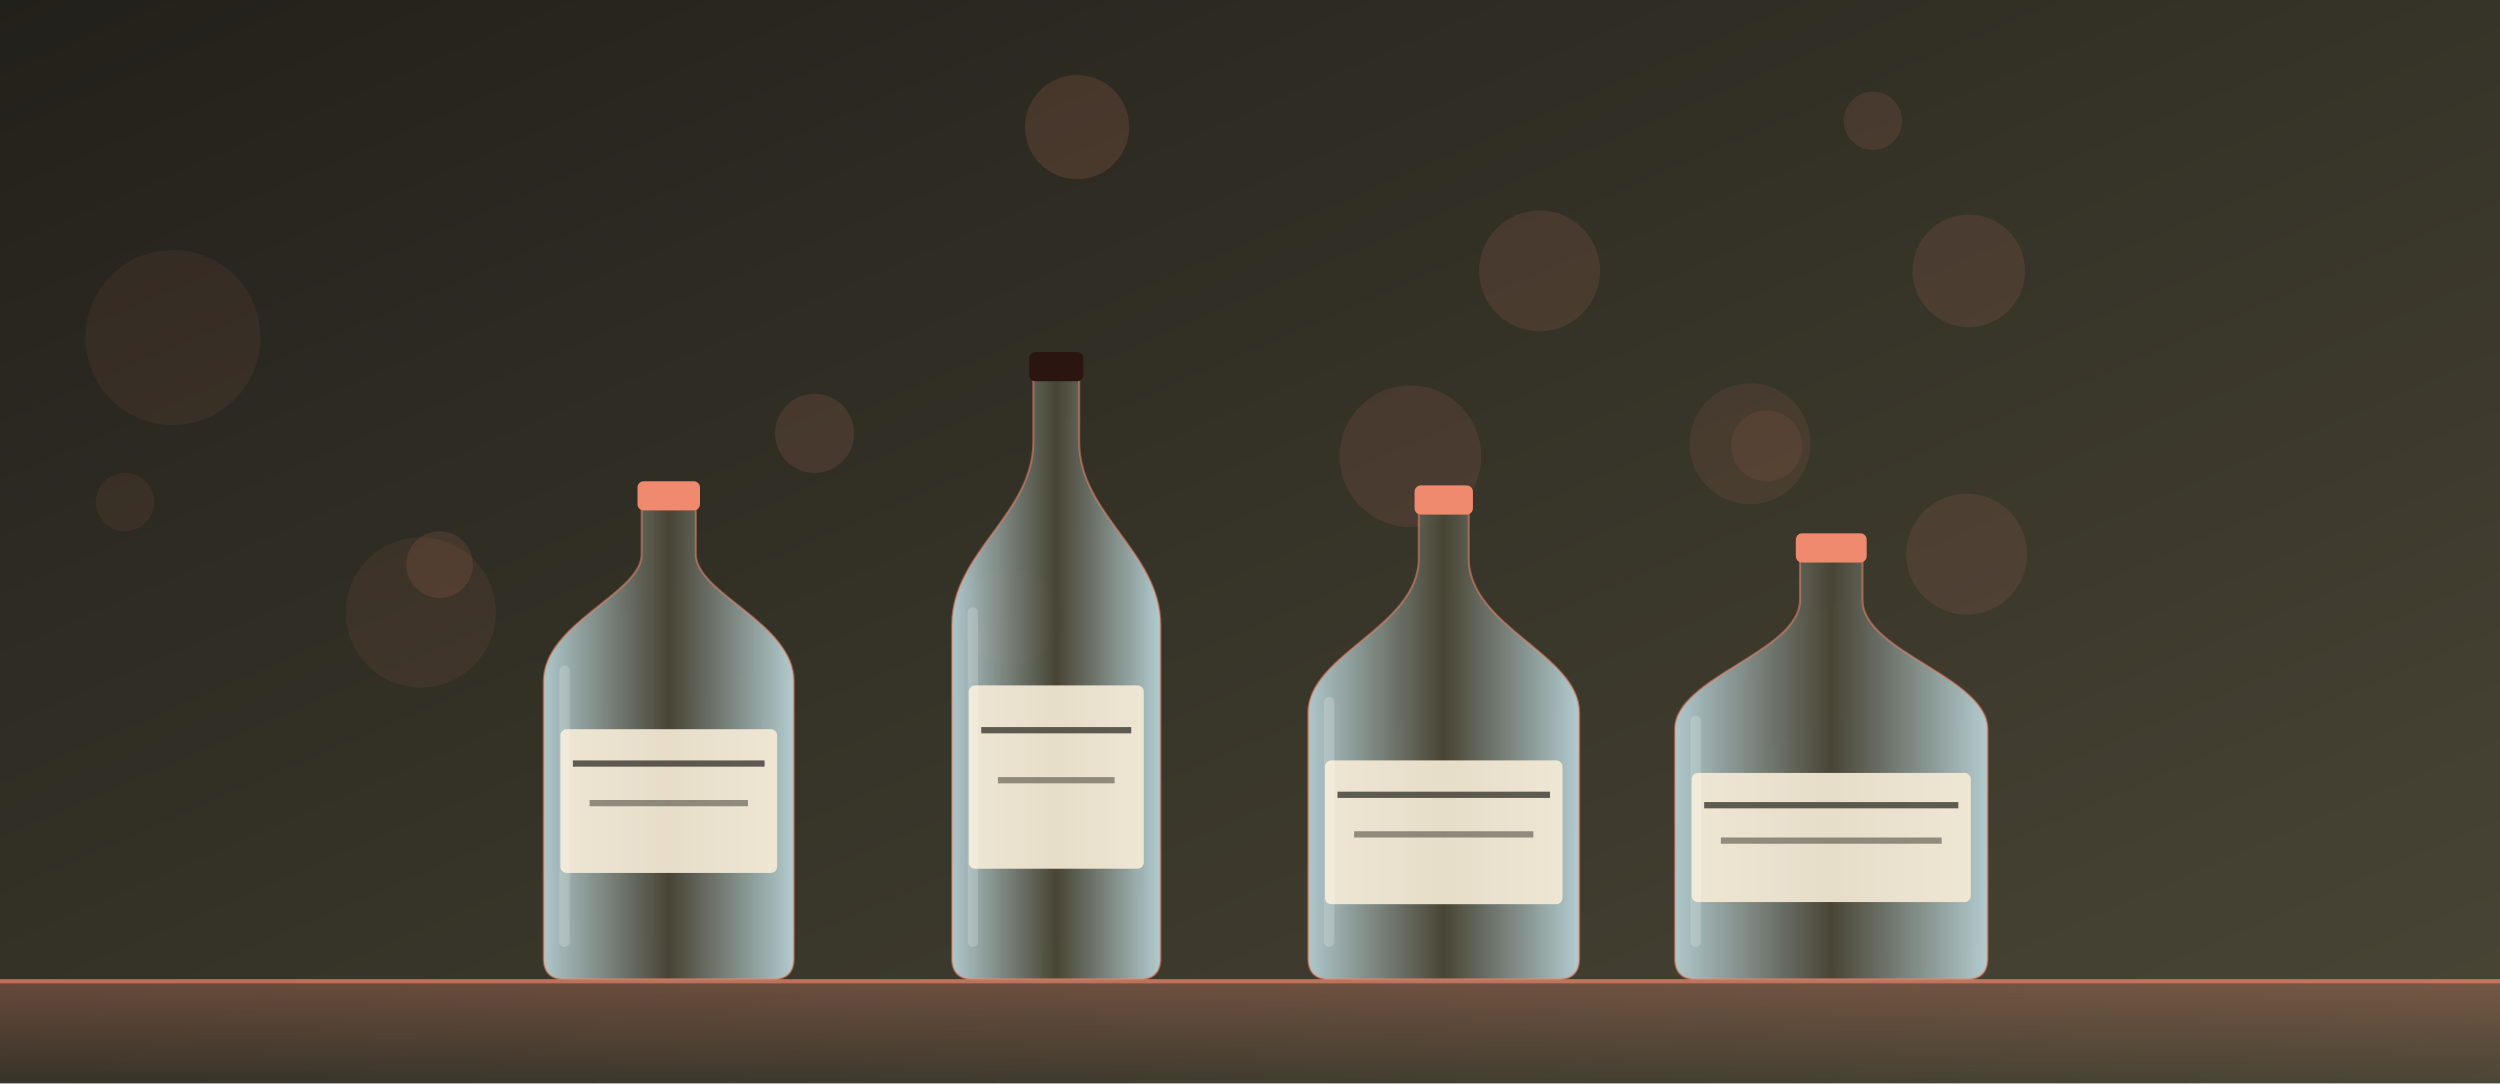
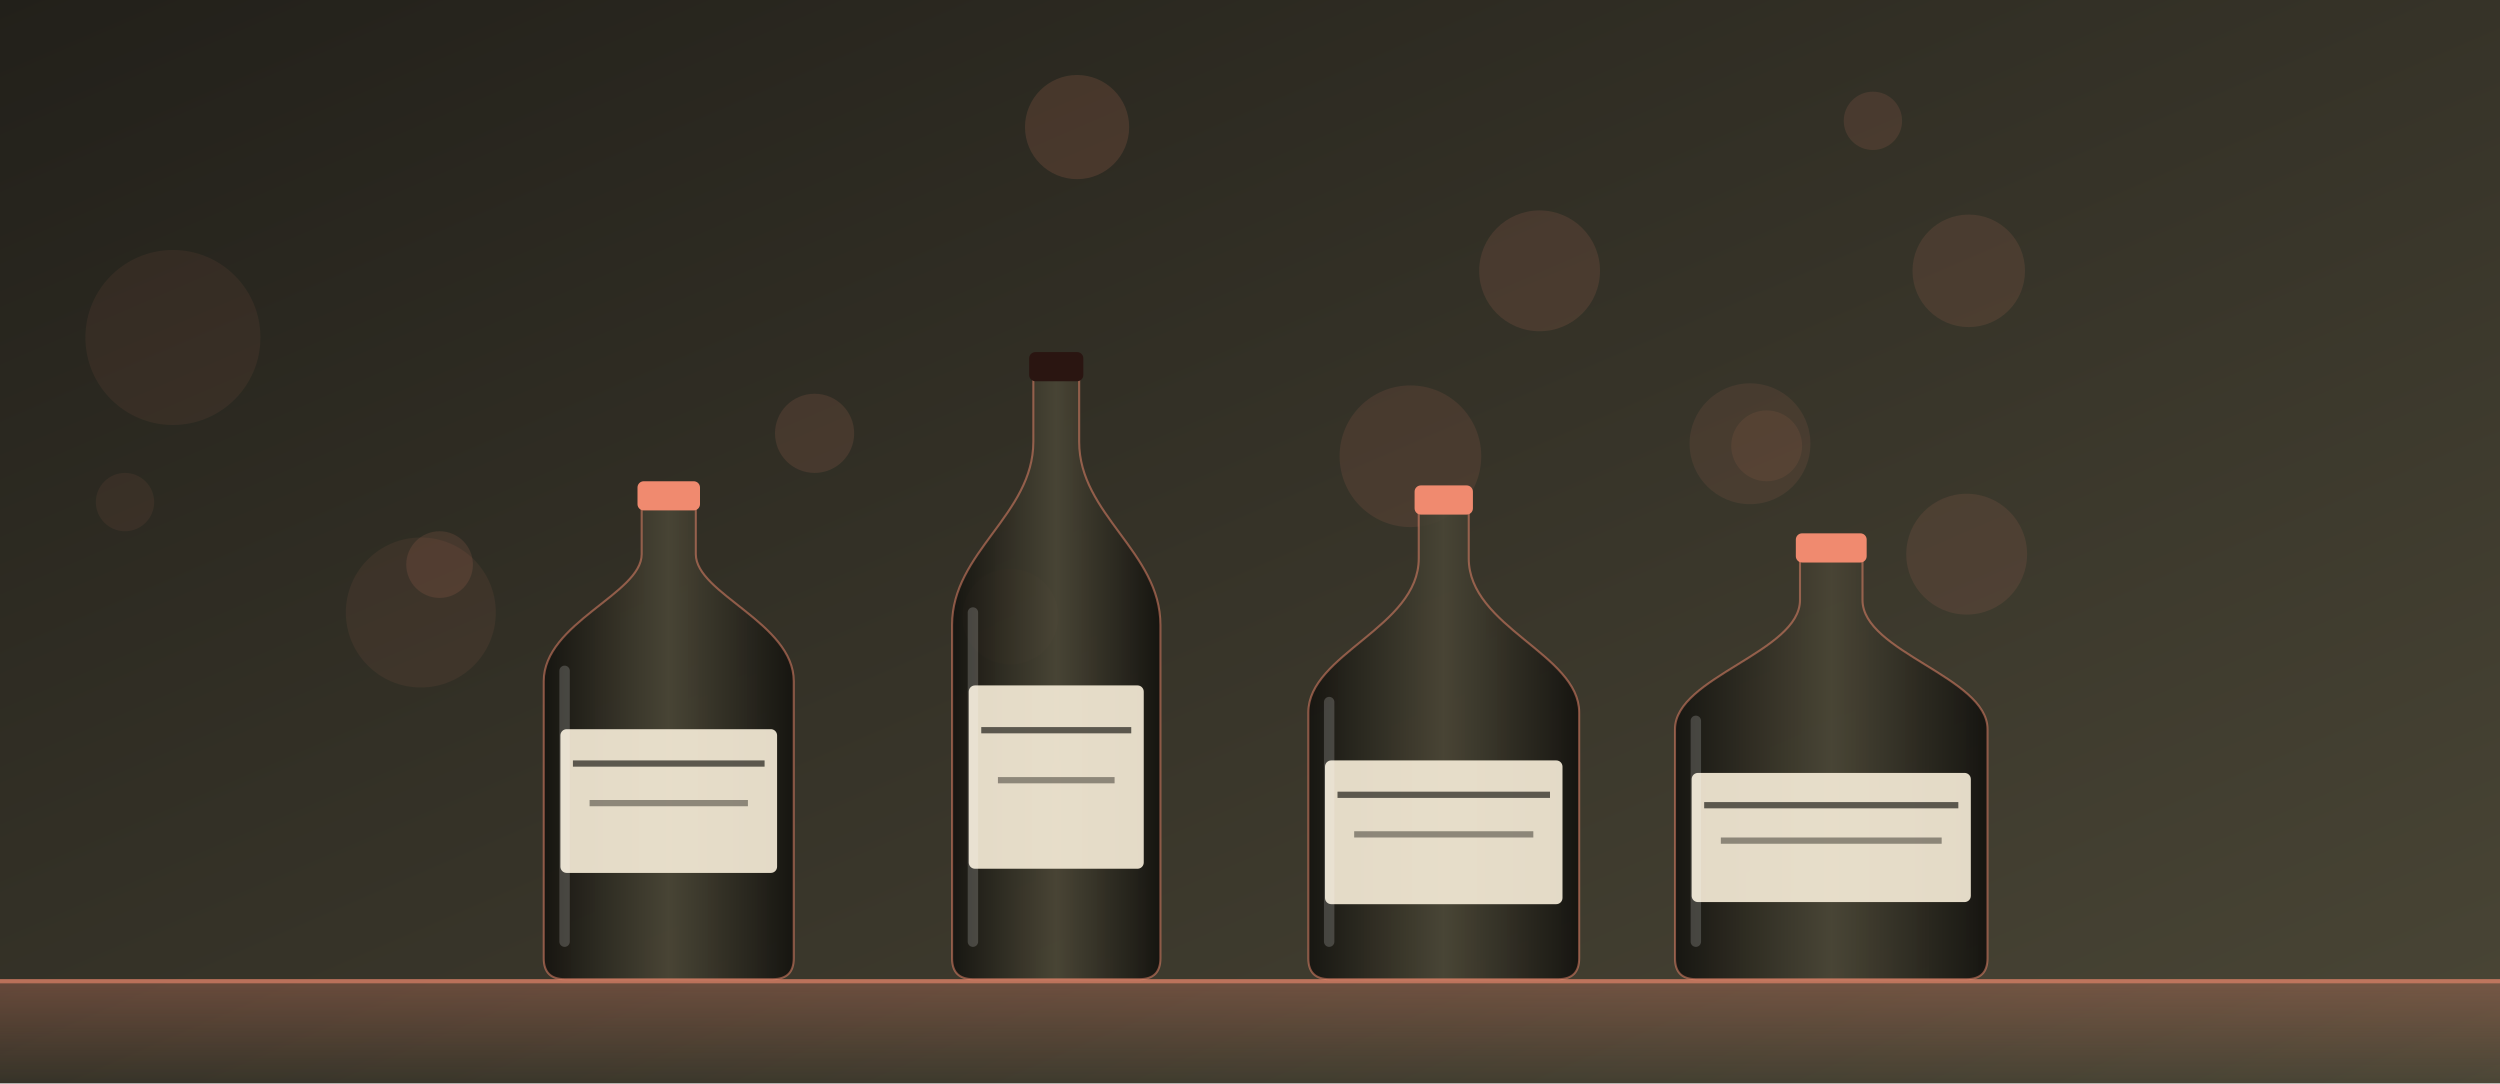
<svg xmlns="http://www.w3.org/2000/svg" viewBox="0 0 1200 520" role="img" aria-label="Иллюстрация: Alcovikup">
  <defs>
    <linearGradient id="bg" x1="0" y1="0" x2="1" y2="1">
      <stop offset="0" stop-color="#22201a" />
      <stop offset="1" stop-color="#4a4636" />
    </linearGradient>
    <linearGradient id="glass" x1="0" y1="0" x2="1" y2="0">
-       <stop offset="0" stop-color="#b9d3d8" stop-opacity=".92" />
+       <stop offset="0" stop-color="#14130f" stop-opacity=".92" />
      <stop offset=".5" stop-color="#4a4636" stop-opacity=".9" />
-       <stop offset="1" stop-color="#b9d3d8" stop-opacity=".95" />
+       <stop offset="1" stop-color="#14130f" stop-opacity=".95" />
    </linearGradient>
    <linearGradient id="floor" x1="0" y1="0" x2="0" y2="1">
      <stop offset="0" stop-color="#f08a6f" stop-opacity=".28" />
      <stop offset="1" stop-color="#f08a6f" stop-opacity="0" />
    </linearGradient>
  </defs>
  <rect width="1200" height="520" fill="url(#bg)" />
  <circle cx="739" cy="130" r="29" fill="#f08a6f" fill-opacity="0.12" />
  <circle cx="840" cy="213" r="29" fill="#f08a6f" fill-opacity="0.09" />
  <circle cx="899" cy="58" r="14" fill="#f08a6f" fill-opacity="0.12" />
  <circle cx="202" cy="294" r="36" fill="#f08a6f" fill-opacity="0.07" />
  <circle cx="677" cy="219" r="34" fill="#f08a6f" fill-opacity="0.10" />
  <circle cx="945" cy="130" r="27" fill="#f08a6f" fill-opacity="0.11" />
  <circle cx="848" cy="214" r="17" fill="#f08a6f" fill-opacity="0.08" />
  <circle cx="391" cy="208" r="19" fill="#f08a6f" fill-opacity="0.12" />
  <circle cx="517" cy="61" r="25" fill="#f08a6f" fill-opacity="0.14" />
  <circle cx="944" cy="266" r="29" fill="#f08a6f" fill-opacity="0.10" />
  <circle cx="83" cy="162" r="42" fill="#f08a6f" fill-opacity="0.07" />
  <circle cx="211" cy="271" r="16" fill="#f08a6f" fill-opacity="0.12" />
  <circle cx="485" cy="296" r="23" fill="#f08a6f" fill-opacity="0.12" />
  <circle cx="60" cy="241" r="14" fill="#f08a6f" fill-opacity="0.07" />
  <rect x="0" y="470" width="1200" height="50" fill="url(#floor)" />
  <rect x="0" y="470" width="1200" height="2" fill="#f08a6f" fill-opacity=".6" />
  <path d="M308 239 L334 239 L334 266 C334 285 381 299 381 327 L381 460 Q381 470 371 470 L271 470 Q261 470 261 460 L261 327 C261 299 308 285 308 266 Z" fill="url(#glass)" stroke="#f08a6f" stroke-opacity=".5" />
  <rect x="306" y="231" width="30" height="14" rx="3" fill="#f08a6f" />
  <rect x="269" y="350" width="104" height="69" rx="3" fill="#f4ead6" fill-opacity=".92" />
  <rect x="275" y="365" width="92" height="3" fill="#22201a" fill-opacity=".7" />
  <rect x="283" y="384" width="76" height="3" fill="#22201a" fill-opacity=".45" />
  <path d="M271 322 L271 452" stroke="#fff" stroke-opacity=".18" stroke-width="5" stroke-linecap="round" />
  <path d="M496 177 L518 177 L518 212 C518 247 557 265 557 300 L557 460 Q557 470 547 470 L467 470 Q457 470 457 460 L457 300 C457 265 496 247 496 212 Z" fill="url(#glass)" stroke="#f08a6f" stroke-opacity=".5" />
  <rect x="494" y="169" width="26" height="14" rx="3" fill="#2a1511" />
  <rect x="465" y="329" width="84" height="88" rx="3" fill="#f4ead6" fill-opacity=".92" />
  <rect x="471" y="349" width="72" height="3" fill="#22201a" fill-opacity=".7" />
  <rect x="479" y="373" width="56" height="3" fill="#22201a" fill-opacity=".45" />
  <path d="M467 294 L467 452" stroke="#fff" stroke-opacity=".18" stroke-width="5" stroke-linecap="round" />
  <path d="M681 241 L705 241 L705 268 C705 301 758 314 758 342 L758 460 Q758 470 748 470 L638 470 Q628 470 628 460 L628 342 C628 314 681 301 681 268 Z" fill="url(#glass)" stroke="#f08a6f" stroke-opacity=".5" />
  <rect x="679" y="233" width="28" height="14" rx="3" fill="#f08a6f" />
  <rect x="636" y="365" width="114" height="69" rx="3" fill="#f4ead6" fill-opacity=".92" />
  <rect x="642" y="380" width="102" height="3" fill="#22201a" fill-opacity=".7" />
  <rect x="650" y="399" width="86" height="3" fill="#22201a" fill-opacity=".45" />
  <path d="M638 337 L638 452" stroke="#fff" stroke-opacity=".18" stroke-width="5" stroke-linecap="round" />
  <path d="M864 264 L894 264 L894 288 C894 313 954 325 954 350 L954 460 Q954 470 944 470 L814 470 Q804 470 804 460 L804 350 C804 325 864 313 864 288 Z" fill="url(#glass)" stroke="#f08a6f" stroke-opacity=".5" />
  <rect x="862" y="256" width="34" height="14" rx="3" fill="#f08a6f" />
  <rect x="812" y="371" width="134" height="62" rx="3" fill="#f4ead6" fill-opacity=".92" />
  <rect x="818" y="385" width="122" height="3" fill="#22201a" fill-opacity=".7" />
  <rect x="826" y="402" width="106" height="3" fill="#22201a" fill-opacity=".45" />
  <path d="M814 346 L814 452" stroke="#fff" stroke-opacity=".18" stroke-width="5" stroke-linecap="round" />
</svg>
